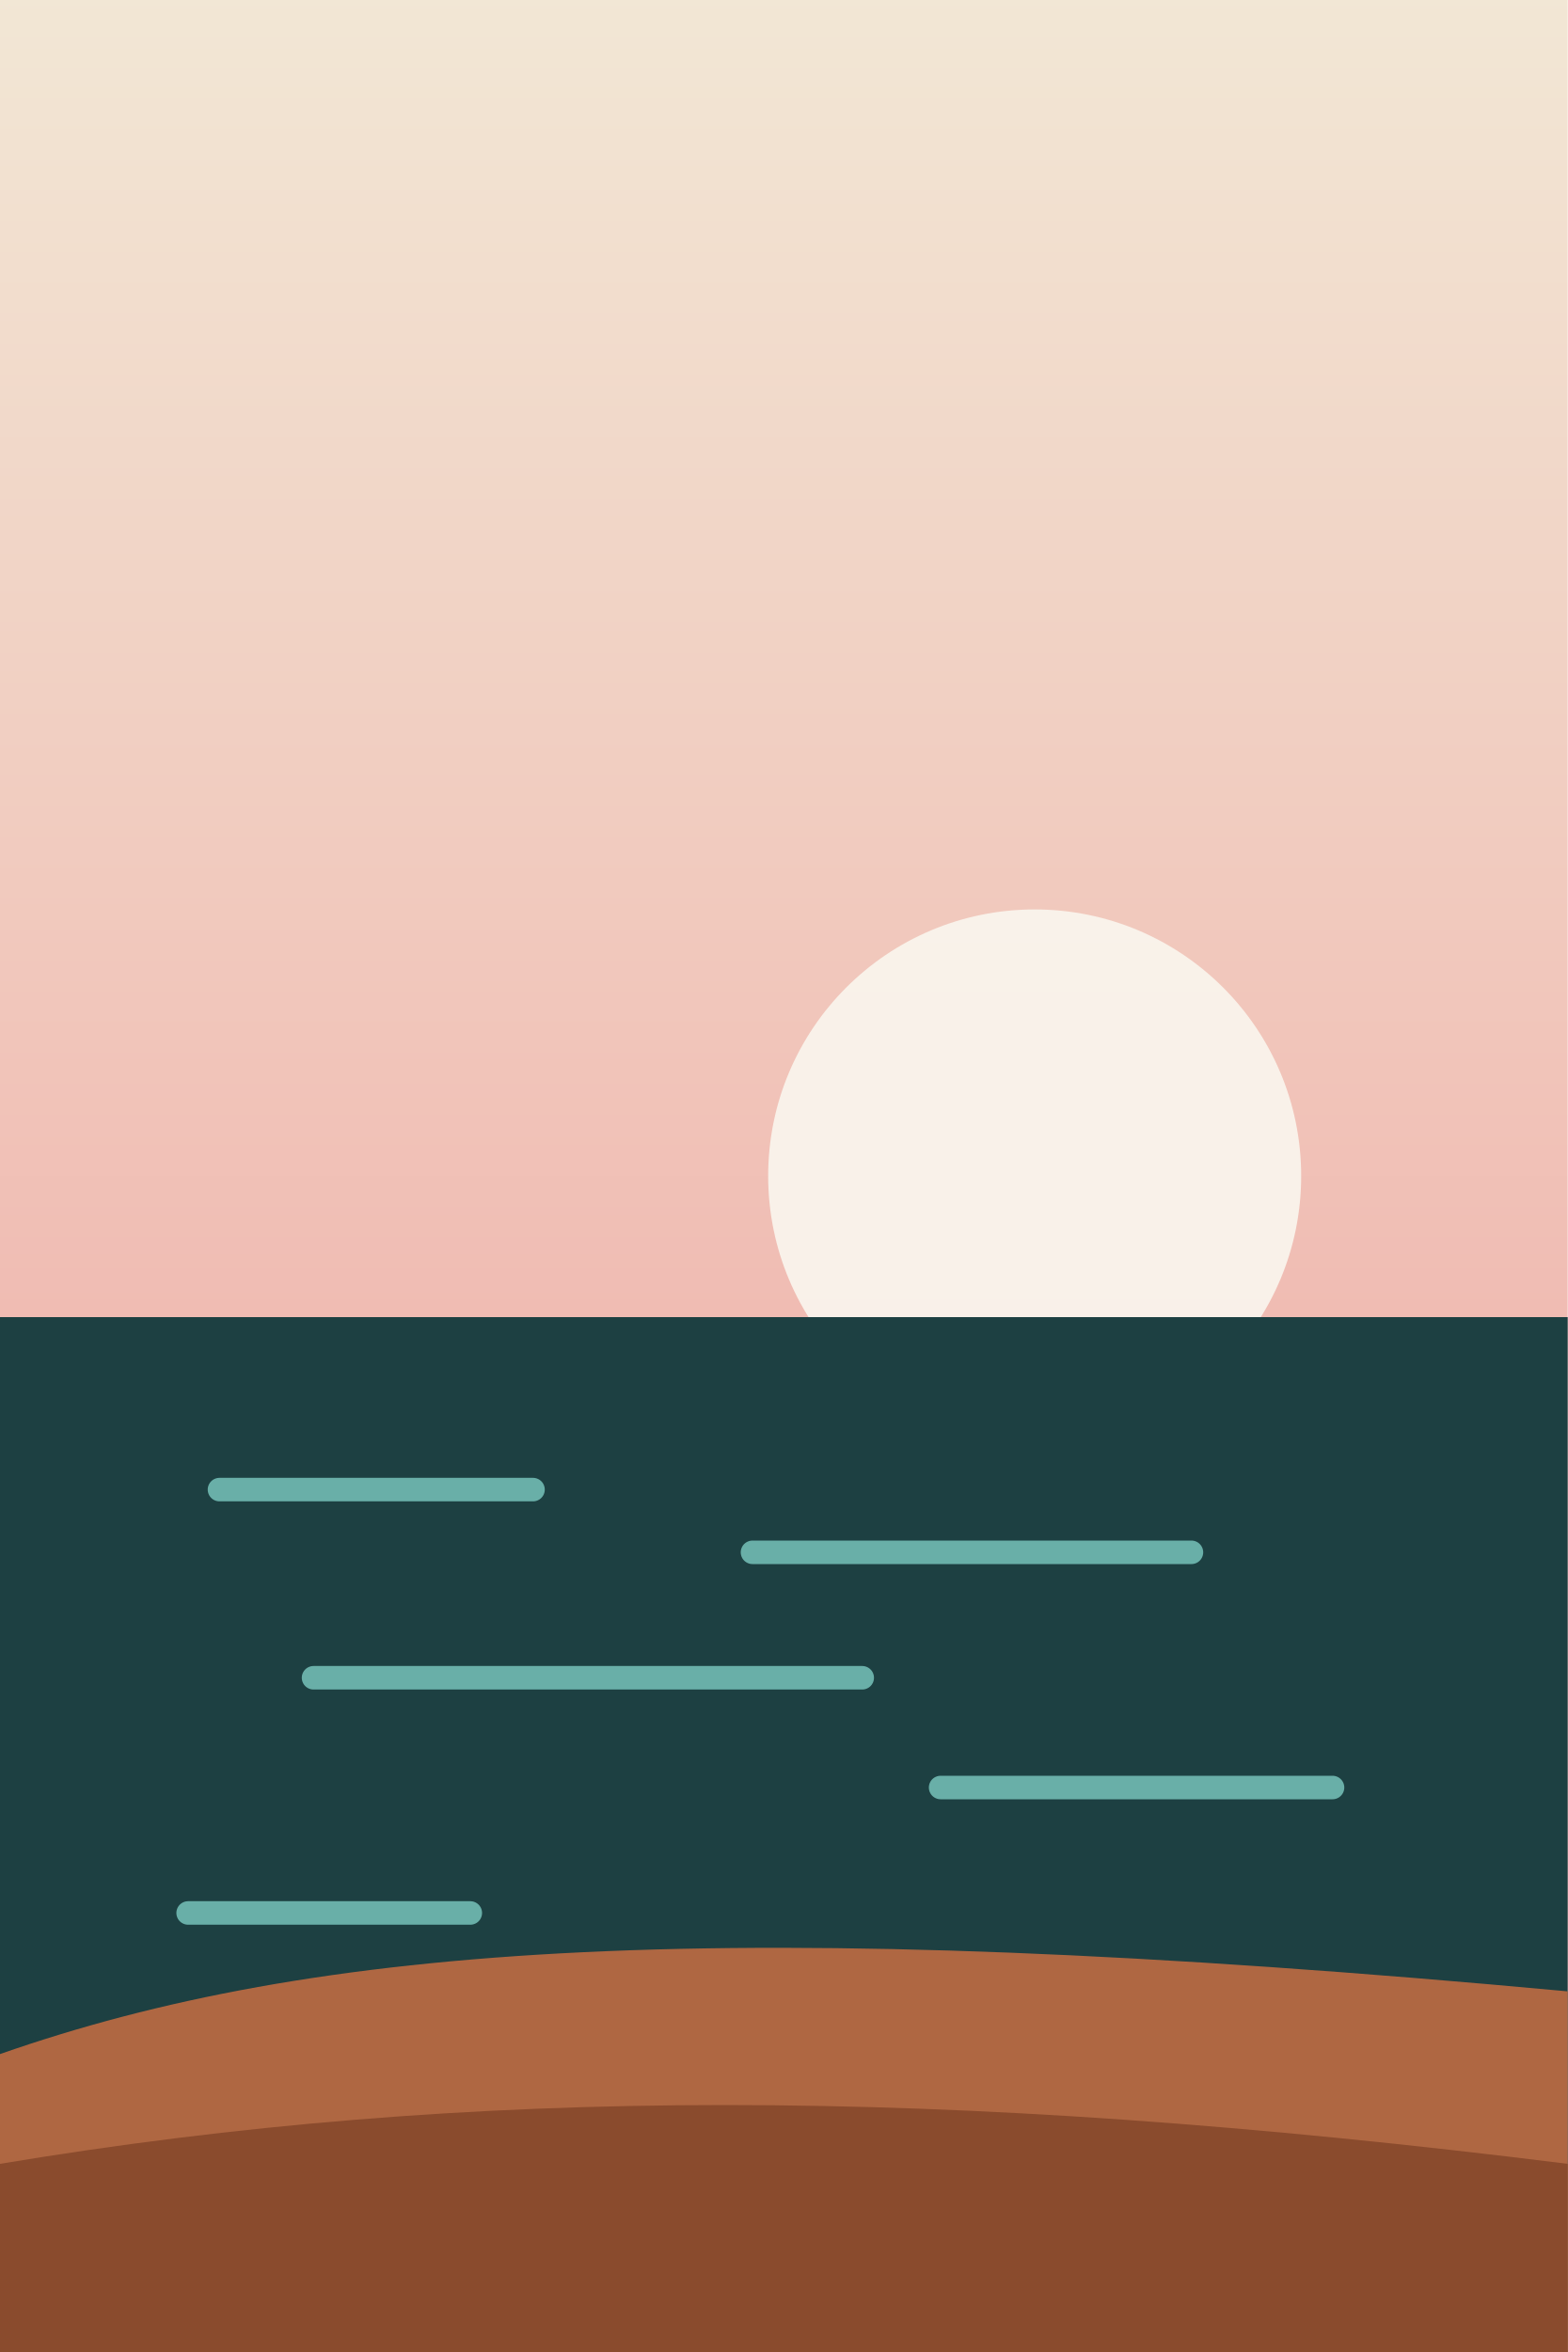
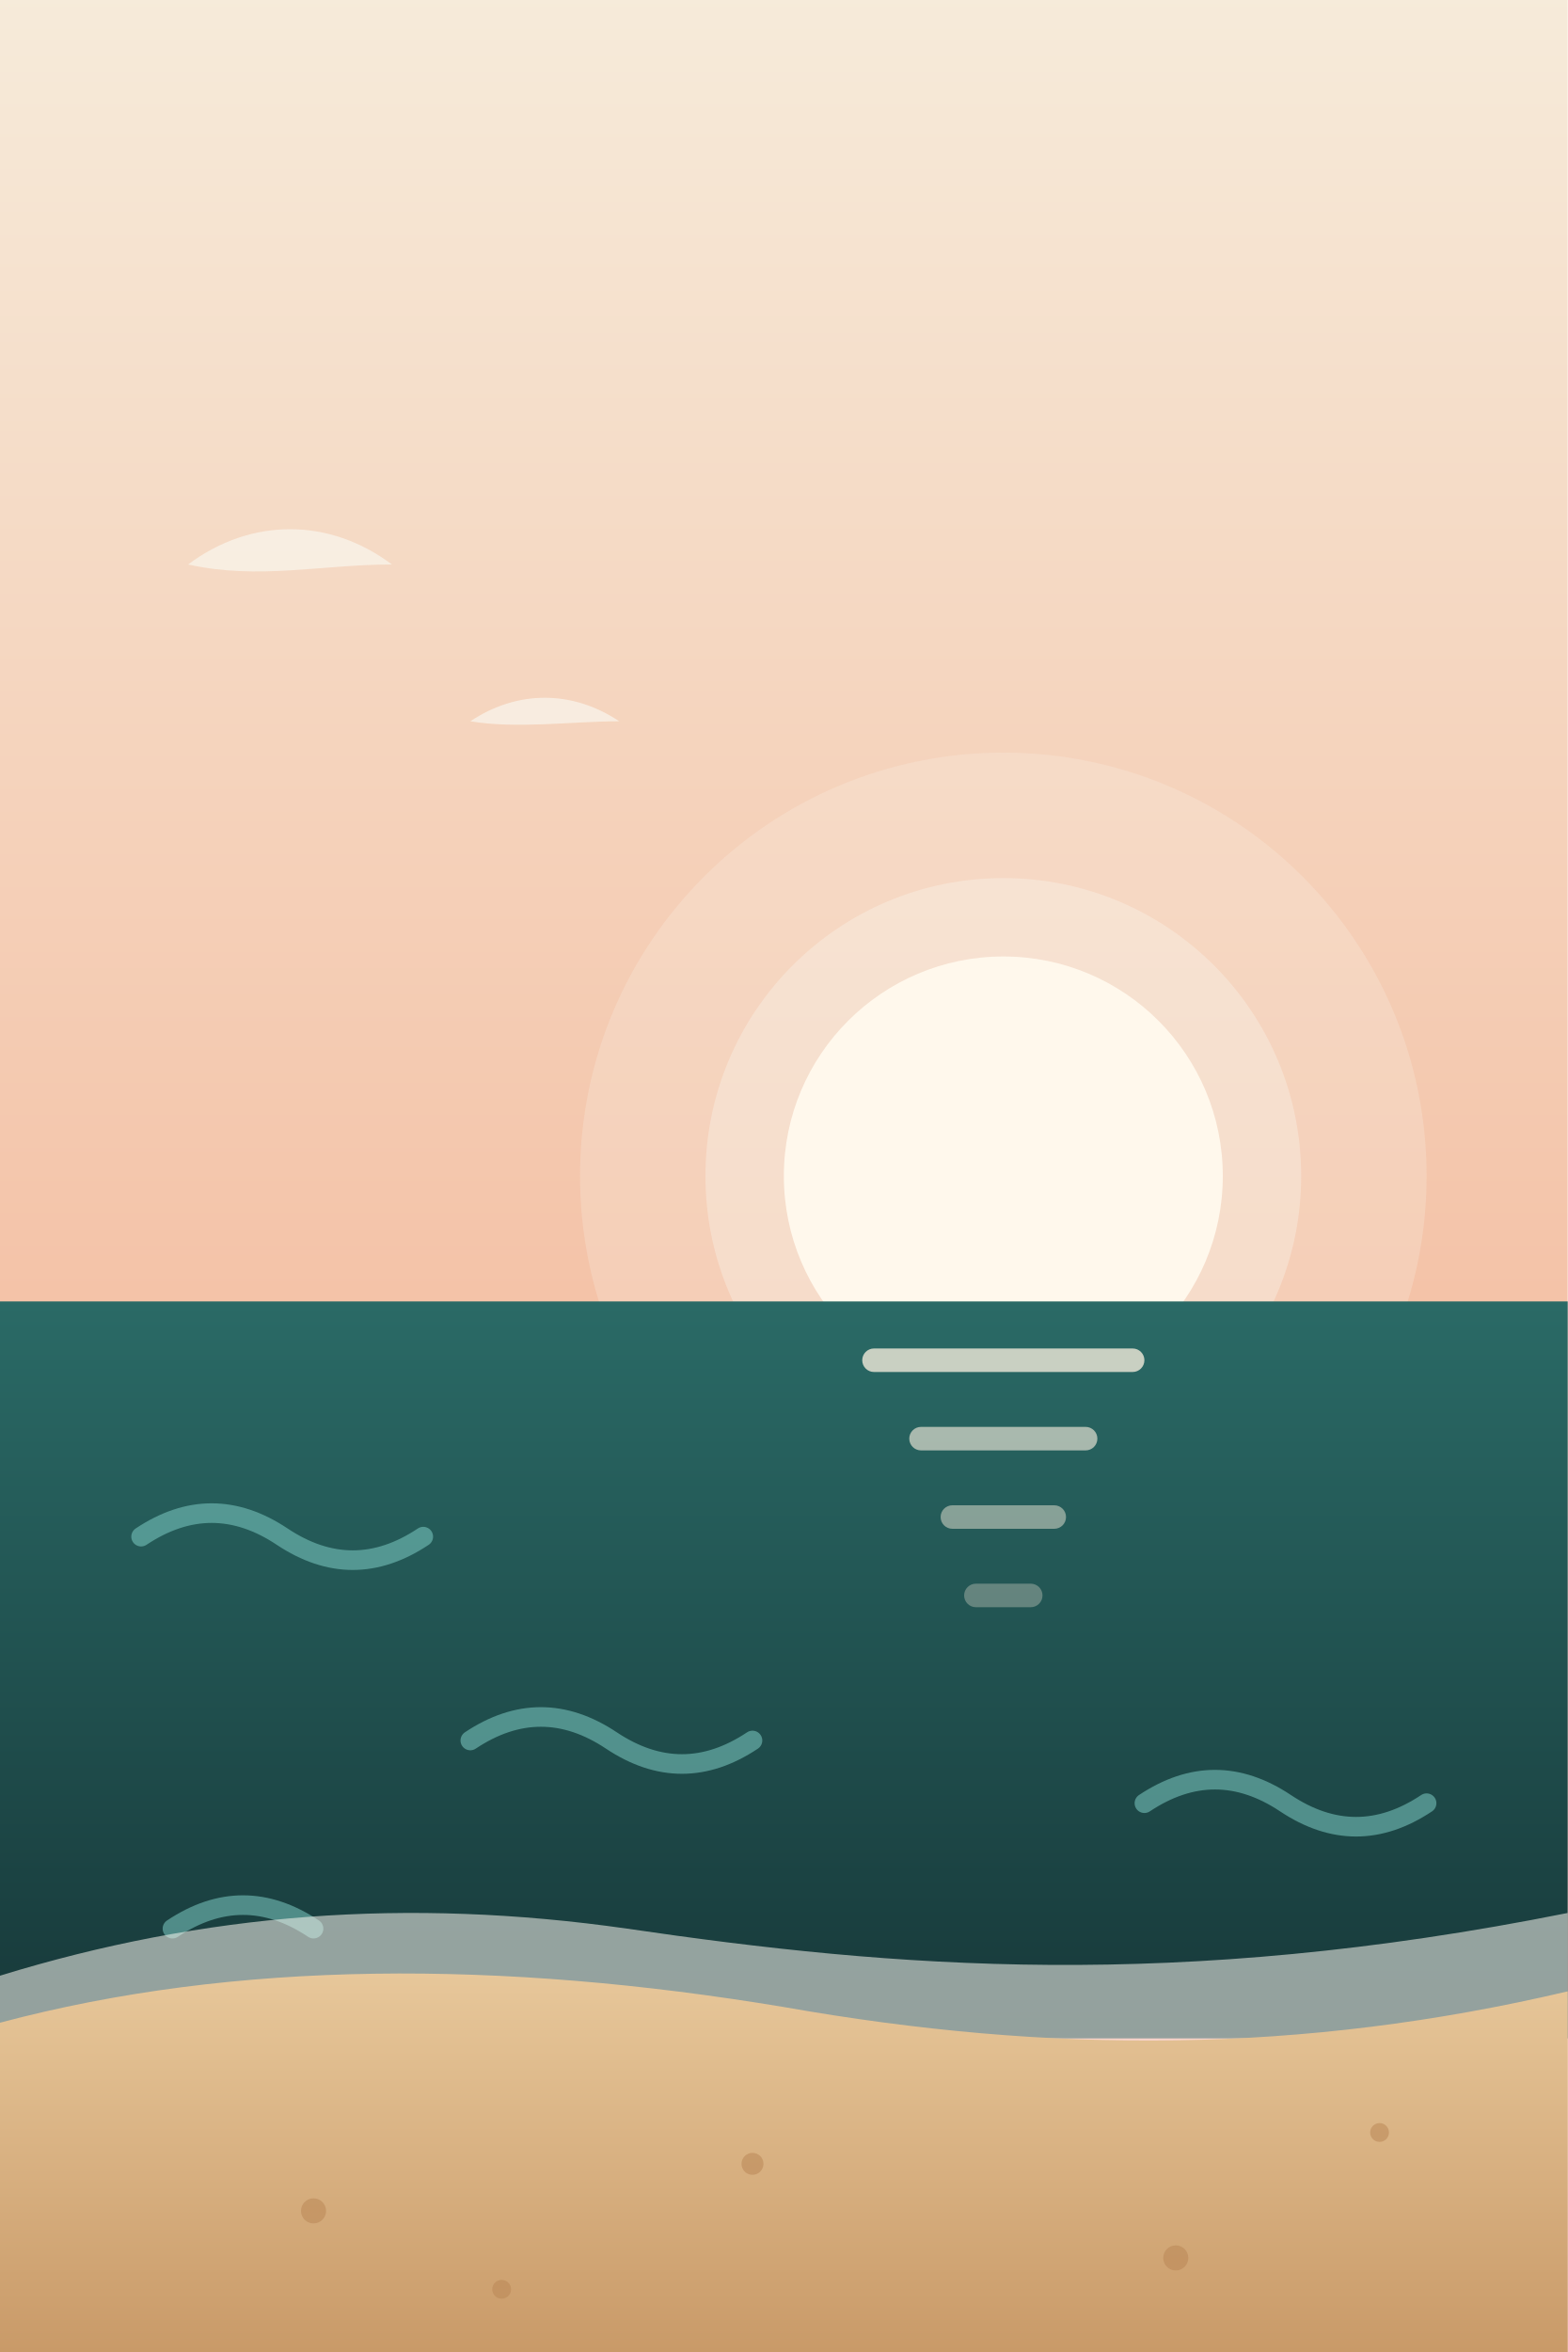
<svg xmlns="http://www.w3.org/2000/svg" viewBox="0 0 200 300">
  <defs>
-     <linearGradient id="s" x1="0" y1="0" x2="0" y2="1">
-       <stop offset="0" stop-color="#F2E7D5" />
+     <linearGradient id="sky" x1="0" y1="0" x2="0" y2="1">
+       <stop offset="0" stop-color="#F6EBDA" />
+       <stop offset=".55" stop-color="#F4C3A8" />
      <stop offset="1" stop-color="#EF9A98" />
    </linearGradient>
+     <linearGradient id="sea" x1="0" y1="0" x2="0" y2="1">
+       <stop offset="0" stop-color="#2A6A66" />
+       <stop offset="1" stop-color="#173839" />
+     </linearGradient>
+     <linearGradient id="sand" x1="0" y1="0" x2="0" y2="1">
+       <stop offset="0" stop-color="#E7C79A" />
+       <stop offset="1" stop-color="#C99A68" />
+     </linearGradient>
  </defs>
-   <rect width="200" height="300" fill="url(#s)" />
-   <circle cx="132" cy="150" r="34" fill="#FAF6EE" opacity=".9" />
-   <rect y="168" width="200" height="132" fill="#1D4042" />
-   <g stroke="#7CCBC2" stroke-width="3" stroke-linecap="round" opacity=".8">
-     <path d="M28 190h40M96 198h56M40 214h70M120 228h50M24 244h36" />
+   <rect width="200" height="300" fill="url(#sky)" />
+   <circle cx="128" cy="150" r="54" fill="#FAF6EE" opacity=".22" />
+   <circle cx="128" cy="150" r="38" fill="#FAF6EE" opacity=".35" />
+   <circle cx="128" cy="150" r="28" fill="#FFF8EC" />
+   <g fill="#FAF6EE" opacity=".7">
+     <path d="M24 72c8-6 18-6 26 0-9 0-17 2-26 0z" />
+     <path d="M60 92c6-4 13-4 19 0-6 0-13 1-19 0z" />
  </g>
-   <path d="M0 262c40-14 92-18 200-8v46H0z" fill="#AF6742" />
-   <path d="M0 276c60-10 120-10 200 0v24H0z" fill="#8A4B2D" />
+   <rect y="166" width="200" height="94" fill="url(#sea)" />
+   <g fill="#FFF3E2">
+     <rect x="110" y="172" width="36" height="3" rx="1.5" opacity=".75" />
+     <rect x="116" y="182" width="24" height="3" rx="1.5" opacity=".6" />
+     <rect x="120" y="192" width="16" height="3" rx="1.5" opacity=".45" />
+     <rect x="123" y="202" width="10" height="3" rx="1.5" opacity=".3" />
+   </g>
+   <g fill="none" stroke="#7CCBC2" stroke-width="2.5" stroke-linecap="round" opacity=".55">
+     <path d="M18 196c6-4 12-4 18 0s12 4 18 0" />
+     <path d="M60 222c6-4 12-4 18 0s12 4 18 0" />
+     <path d="M146 230c6-4 12-4 18 0s12 4 18 0" />
+     <path d="M22 246c6-4 12-4 18 0" />
+   </g>
+   <path d="M0 252c26-8 52-10 80-6 34 5 70 8 120-2v56H0z" fill="#FAF6EE" opacity=".55" />
+   <path d="M0 258c30-8 64-8 100-2 34 6 66 6 100-2v46H0z" fill="url(#sand)" />
+   <g fill="#B98656" opacity=".55">
+     <circle cx="40" cy="282" r="1.6" />
+     <circle cx="96" cy="276" r="1.4" />
+     <circle cx="150" cy="288" r="1.6" />
+     <circle cx="176" cy="272" r="1.2" />
+     <circle cx="64" cy="292" r="1.2" />
+   </g>
</svg>
